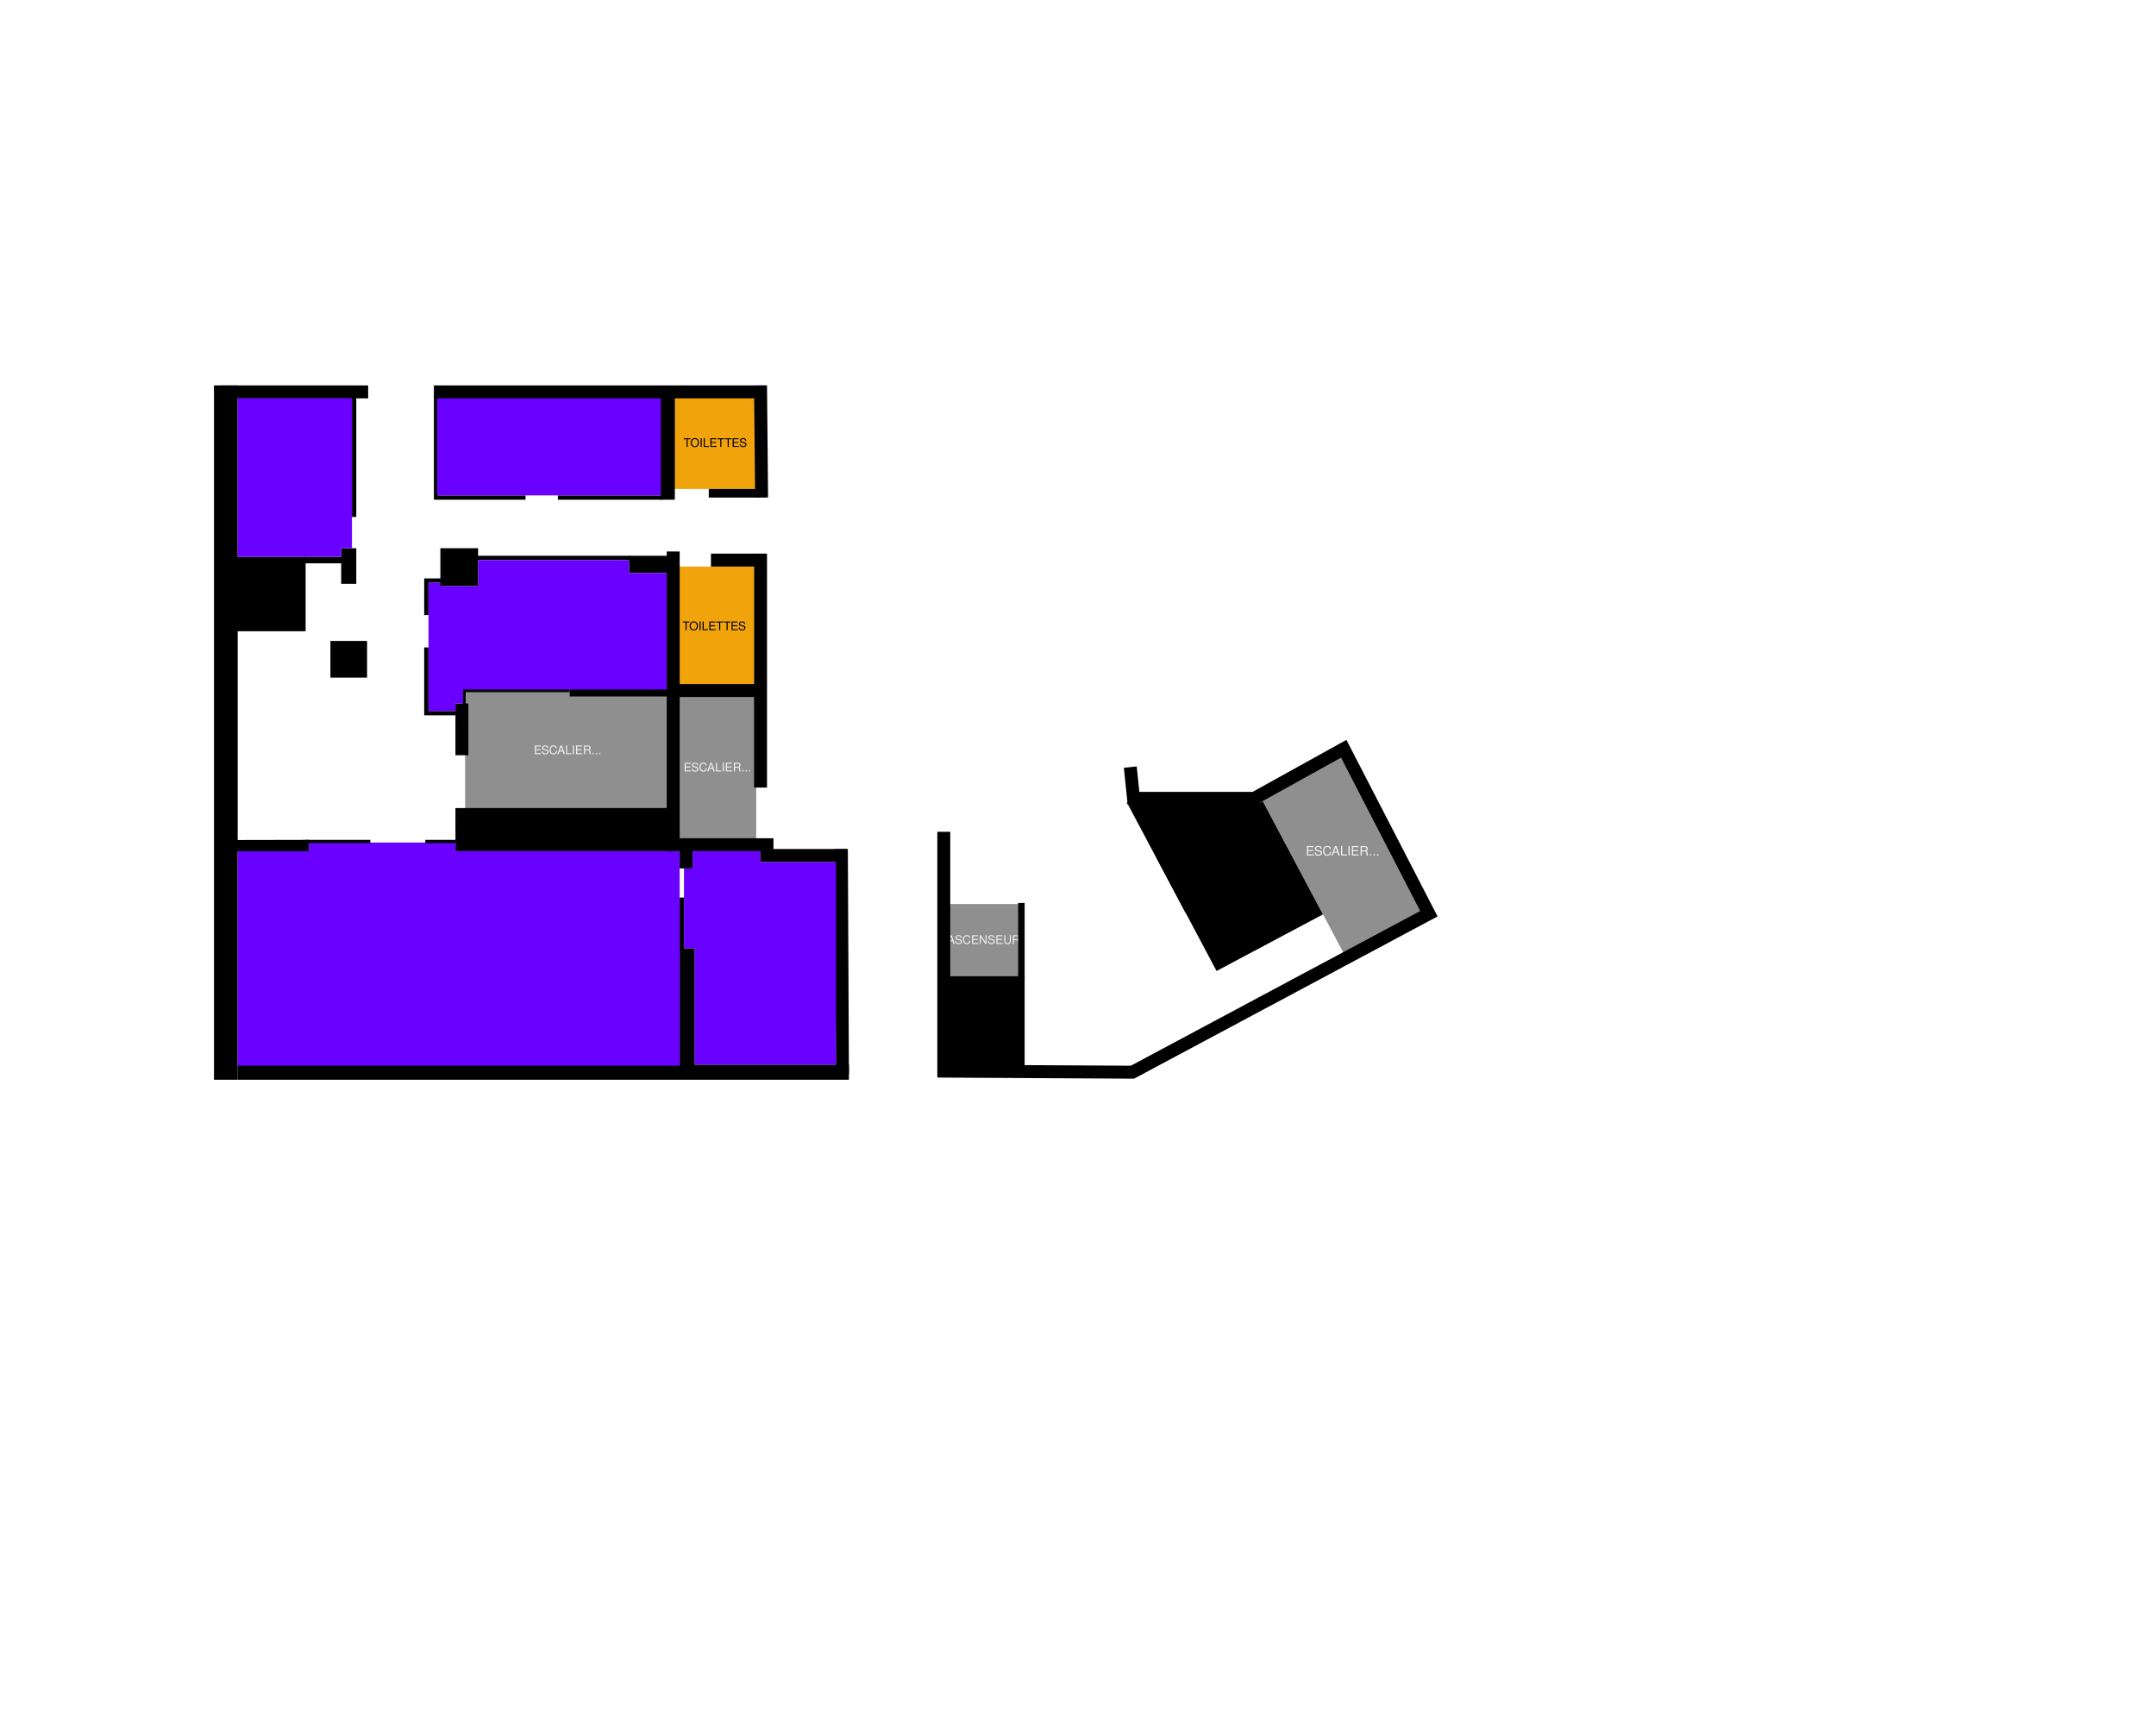
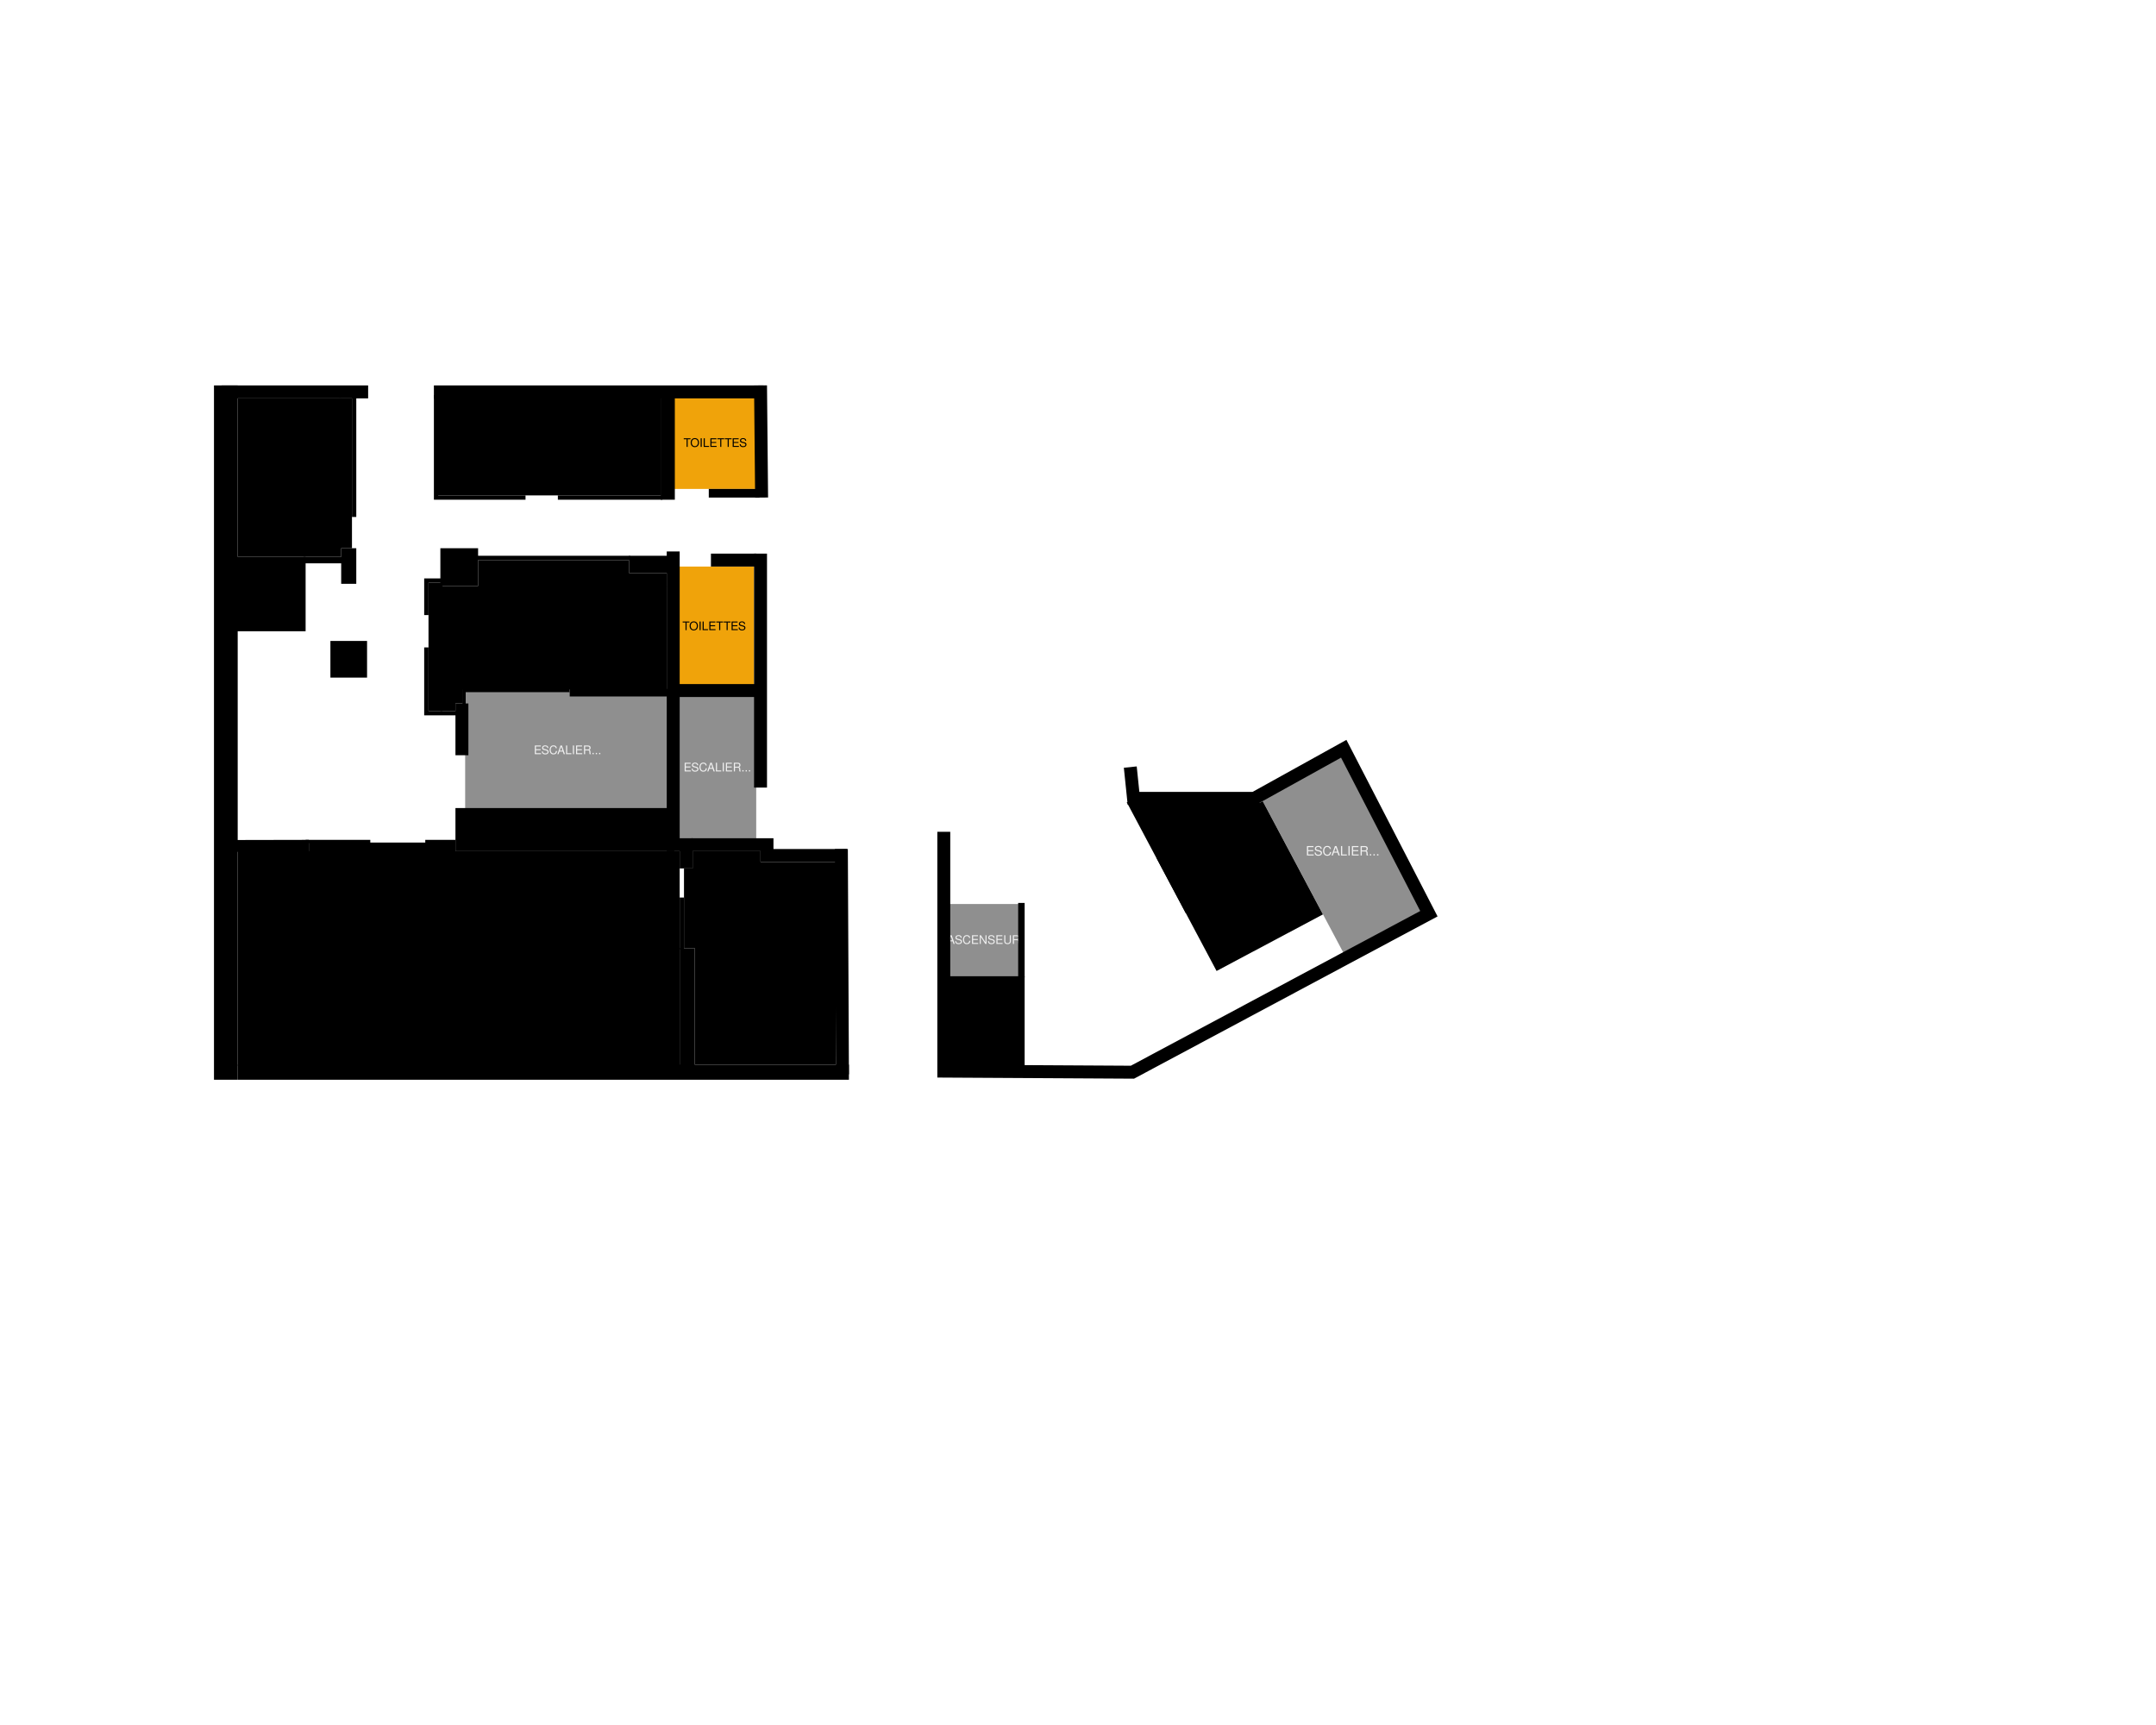
<svg xmlns="http://www.w3.org/2000/svg" version="1.1" width="2000px" height="1600px" viewBox="-0.5 -0.5 2000 1600">
  <g>
-     <rect x="431" y="641" width="190" height="109" fill="#8f8f8f" stroke="none" pointer-events="all" />
+     <g id="ROOMS">
+       <g id="B-01-Bulma">
+         <rect x="405" y="368" width="208" height="91" />
+       </g>
+       <g id="B-02-Elliot-Alderson">
+         <rect x="314" y="369" width="12" height="139" />
+         <rect x="220" y="369" width="96" height="147" />
+       </g>
+       <g id="S-01-Stark">
+         <rect x="397" y="540" width="13" height="119" />
+         <rect x="421" y="638" width="8" height="14" />
+         <rect x="408" y="638" width="14" height="21" />
+         <rect x="443" y="519" width="140" height="25" />
+         <rect x="582" y="531" width="36" height="13" />
+         <rect x="408" y="543" width="210" height="96" />
+       </g>
+       <g id="S-02-Pru-Ha">
+         <rect x="286" y="781" width="136" height="21" />
+         <rect x="220" y="789" width="410" height="199" />
+       </g>
+       <g id="S-03-Mei-Hatsume">
+         <rect x="634" y="805" width="11" height="74" />
+         <rect x="642" y="789" width="63" height="20" />
+         <rect x="644" y="799" width="131" height="188" />
+       </g>
+     </g>
+     <rect x="431" y="641" width="190" height="109" fill="#8f8f8f" />
    <text x="526" y="699" fill="rgb(240, 240, 240)" font-family="Helvetica" font-size="11px" text-anchor="middle">ESCALIER...</text>
    <path d="M 395 570 L 395 538 L 412 538" fill="none" stroke="#000000" stroke-width="4" stroke-miterlimit="10" pointer-events="stroke" />
    <path d="M 584 517 L 442 517" fill="none" stroke="#000000" stroke-width="4" stroke-miterlimit="10" pointer-events="stroke" />
    <path d="M 628 523 L 583 523" fill="none" stroke="#000000" stroke-width="16" stroke-miterlimit="10" pointer-events="stroke" />
    <path d="M 395 600 L 395 661 L 424 661" fill="none" stroke="#000000" stroke-width="4" stroke-miterlimit="10" pointer-events="stroke" />
    <path d="M 430 654 L 430 640 L 528 640" fill="none" stroke="#000000" stroke-width="3" stroke-miterlimit="10" pointer-events="stroke" />
    <path d="M 528 642 L 621 642" fill="none" stroke="#000000" stroke-width="7" stroke-miterlimit="10" pointer-events="stroke" />
    <path d="M 428 652 L 428 700" fill="none" stroke="#000000" stroke-width="12" stroke-miterlimit="10" pointer-events="stroke" />
    <path d="M 217 784.14 L 286 784" fill="none" stroke="#000000" stroke-width="11" stroke-miterlimit="10" pointer-events="stroke" />
    <path d="M 209 357 L 209 1001" fill="none" stroke="#000000" stroke-width="22" stroke-miterlimit="10" pointer-events="stroke" />
    <path d="M 787 994 L 220 994" fill="none" stroke="#000000" stroke-width="14" stroke-miterlimit="10" pointer-events="stroke" />
    <path d="M 637 879 L 637 989" fill="none" stroke="#000000" stroke-width="14" stroke-miterlimit="10" pointer-events="stroke" />
-     <rect x="422" y="749" width="203" height="40" fill="#000000" stroke="none" pointer-events="all" />
+     <rect x="422" y="749" width="203" height="40" fill="#000000" />
    <path d="M 781 996 L 780 787" fill="none" stroke="#000000" stroke-width="12" stroke-miterlimit="10" pointer-events="stroke" />
    <path d="M 341 363 L 205 363" fill="none" stroke="#000000" stroke-width="12" stroke-miterlimit="10" pointer-events="stroke" />
    <path d="M 328 479 L 328 368" fill="none" stroke="#000000" stroke-width="4" stroke-miterlimit="10" pointer-events="stroke" />
-     <rect x="216" y="516" width="67" height="69" fill="#000000" stroke="none" pointer-events="all" />
+     <rect x="216" y="516" width="67" height="69" fill="#000000" />
    <path d="M 323 508 L 323 541" fill="none" stroke="#000000" stroke-width="14" stroke-miterlimit="10" pointer-events="stroke" />
    <path d="M 487 461 L 404 461 L 404 366" fill="none" stroke="#000000" stroke-width="4" stroke-miterlimit="10" pointer-events="stroke" />
    <path d="M 614 461 L 517 461" fill="none" stroke="#000000" stroke-width="4" stroke-miterlimit="10" pointer-events="stroke" />
-     <path d="M 622 889.5 L 622 885.13" fill="none" stroke="rgb(240, 240, 240)" stroke-miterlimit="10" pointer-events="stroke" />
-     <path d="M 622 890.38 L 618.5 883.38 L 622 885.13 L 625.5 883.38 Z" fill="rgb(240, 240, 240)" stroke="rgb(240, 240, 240)" stroke-miterlimit="10" pointer-events="all" />
-     <rect x="408" y="543" width="210" height="96" fill="#6a00ff" stroke="none" pointer-events="all" />
-     <rect x="443" y="519" width="140" height="25" fill="#6a00ff" stroke="none" pointer-events="all" />
-     <rect x="582" y="531" width="36" height="13" fill="#6a00ff" stroke="none" pointer-events="all" />
-     <rect x="408" y="638" width="14" height="21" fill="#6a00ff" stroke="none" pointer-events="all" />
-     <rect x="421" y="638" width="8" height="14" fill="#6a00ff" stroke="none" pointer-events="all" />
-     <rect x="405" y="368" width="208" height="91" fill="#6a00ff" stroke="none" pointer-events="all" />
-     <rect x="220" y="789" width="410" height="199" fill="#6a00ff" stroke="none" pointer-events="all" />
-     <rect x="397" y="540" width="13" height="119" fill="#6a00ff" stroke="none" pointer-events="all" />
-     <rect x="408" y="508" width="35" height="35" fill="#000000" stroke="none" pointer-events="all" />
+     <rect x="408" y="508" width="35" height="35" fill="#000000" />
    <path d="M 281 519 L 318 519" fill="none" stroke="#000000" stroke-width="6" stroke-miterlimit="10" pointer-events="stroke" />
-     <rect x="220" y="369" width="96" height="147" fill="#6a00ff" stroke="none" pointer-events="all" />
-     <rect x="314" y="369" width="12" height="139" fill="#6a00ff" stroke="none" pointer-events="all" />
-     <rect x="644" y="799" width="131" height="188" fill="#6a00ff" stroke="none" pointer-events="all" />
-     <rect x="642" y="789" width="63" height="20" fill="#6a00ff" stroke="none" pointer-events="all" />
-     <rect x="634" y="805" width="11" height="74" fill="#6a00ff" stroke="none" pointer-events="all" />
-     <rect x="286" y="781" width="136" height="21" fill="#6a00ff" stroke="none" pointer-events="all" />
    <path d="M 283 780 L 343 780" fill="none" stroke="#000000" stroke-width="3" stroke-miterlimit="10" pointer-events="stroke" />
    <path d="M 394 780 L 422 780" fill="none" stroke="#000000" stroke-width="3" stroke-miterlimit="10" pointer-events="stroke" />
-     <rect x="306" y="594" width="34" height="34" fill="#000000" stroke="none" pointer-events="all" />
-     <rect x="628" y="644" width="73" height="135" fill="#8f8f8f" stroke="none" pointer-events="all" />
+     <rect x="306" y="594" width="34" height="34" fill="#000000" />
+     <rect x="628" y="644" width="73" height="135" fill="#8f8f8f" />
    <text x="665" y="715" fill="rgb(240, 240, 240)" font-family="Helvetica" font-size="11px" text-anchor="middle">ESCALIER...</text>
    <path d="M 641 783 L 711 783 L 711 793 L 785 793" fill="none" stroke="#000000" stroke-width="12" stroke-miterlimit="10" pointer-events="stroke" />
-     <rect x="625" y="525" width="74" height="111" fill="#f0a30a" stroke="none" pointer-events="all" />
+     <rect x="625" y="525" width="74" height="111" fill="#f0a30a" />
    <text x="662" y="584" fill="#000000" font-family="Helvetica" font-size="11px" text-anchor="middle">TOILETTES
</text>
    <path d="M 636 805 L 636 783 L 624 783 L 624 511" fill="none" stroke="#000000" stroke-width="12" stroke-miterlimit="10" pointer-events="stroke" />
    <path d="M 705 730 L 705 513" fill="none" stroke="#000000" stroke-width="12" stroke-miterlimit="10" pointer-events="stroke" />
    <path d="M 623 640 L 703 640" fill="none" stroke="#000000" stroke-width="12" stroke-miterlimit="10" pointer-events="stroke" />
    <path d="M 659 519 L 701 519" fill="none" stroke="#000000" stroke-width="12" stroke-miterlimit="10" pointer-events="stroke" />
-     <rect x="624" y="368" width="77" height="85" fill="#f0a30a" stroke="none" pointer-events="all" />
+     <rect x="624" y="368" width="77" height="85" fill="#f0a30a" />
    <text x="663" y="414" fill="#000000" font-family="Helvetica" font-size="11px" text-anchor="middle">TOILETTES
</text>
    <path d="M 708 363 L 402 363" fill="none" stroke="#000000" stroke-width="12" stroke-miterlimit="10" pointer-events="stroke" />
    <path d="M 619 463 L 619 361" fill="none" stroke="#000000" stroke-width="13" stroke-miterlimit="10" pointer-events="stroke" />
    <path d="M 706 461 L 705 357" fill="none" stroke="#000000" stroke-width="12" stroke-miterlimit="10" pointer-events="stroke" />
    <path d="M 704 457 L 657 457" fill="none" stroke="#000000" stroke-width="8" stroke-miterlimit="10" pointer-events="stroke" />
    <path d="M 632 832 L 632 880" fill="none" stroke="#000000" stroke-width="4" stroke-miterlimit="10" pointer-events="stroke" />
-     <rect x="879.8" y="838" width="65.2" height="68" fill="#8f8f8f" stroke="none" pointer-events="all" />
+     <rect x="879.8" y="838" width="65.2" height="68" fill="#8f8f8f" />
    <text x="912" y="875" fill="rgb(240, 240, 240)" font-family="Helvetica" font-size="11px" text-anchor="middle">ASCENSEUR
</text>
    <path d="M 947 906 L 947 837" fill="none" stroke="#000000" stroke-width="6" stroke-miterlimit="10" pointer-events="stroke" />
-     <rect x="1202.95" y="710.89" width="83.46" height="163.02" fill="#8f8f8f" stroke="none" transform="rotate(-28,1244.68,792.4)" pointer-events="all" />
-     <rect x="878" y="905" width="72" height="92.9" fill="#000000" stroke="none" pointer-events="all" />
+     <rect x="1202.95" y="710.89" width="83.46" height="163.02" fill="#8f8f8f" transform="rotate(-28,1244.68,792.4)" />
+     <rect x="878" y="905" width="72" height="92.9" fill="#000000" />
    <path d="M 1048 711 L 1051 740 L 1163 740 L 1246 694 L 1325 847 L 1050 994 L 875 993 L 875 771" fill="none" stroke="#000000" stroke-width="12" stroke-miterlimit="10" pointer-events="stroke" />
-     <rect x="1093.57" y="761.85" width="111.75" height="119" fill="#000000" stroke="none" transform="rotate(-28,1149.44,821.35)" pointer-events="all" />
-     <rect x="1212" y="772" width="65" height="34" fill="none" stroke="none" pointer-events="all" />
+     <rect x="1093.57" y="761.85" width="111.75" height="119" fill="#000000" transform="rotate(-28,1149.44,821.35)" />
+     <rect x="1212" y="772" width="65" height="34" fill="none" />
    <text x="1245" y="793" fill="rgb(240, 240, 240)" font-family="Helvetica" font-size="12px" text-anchor="middle">ESCALIER...</text>
-     <path d="M 1065.73 711.07 L 1174.69 769.51 L 1065.73 827.94 Z" fill="#000000" stroke="none" transform="rotate(-28,1120.21,769.51)" pointer-events="all" />
+     <path d="M 1065.73 711.07 L 1174.69 769.51 L 1065.73 827.94 Z" fill="#000000" transform="rotate(-28,1120.21,769.51)" />
  </g>
</svg>
